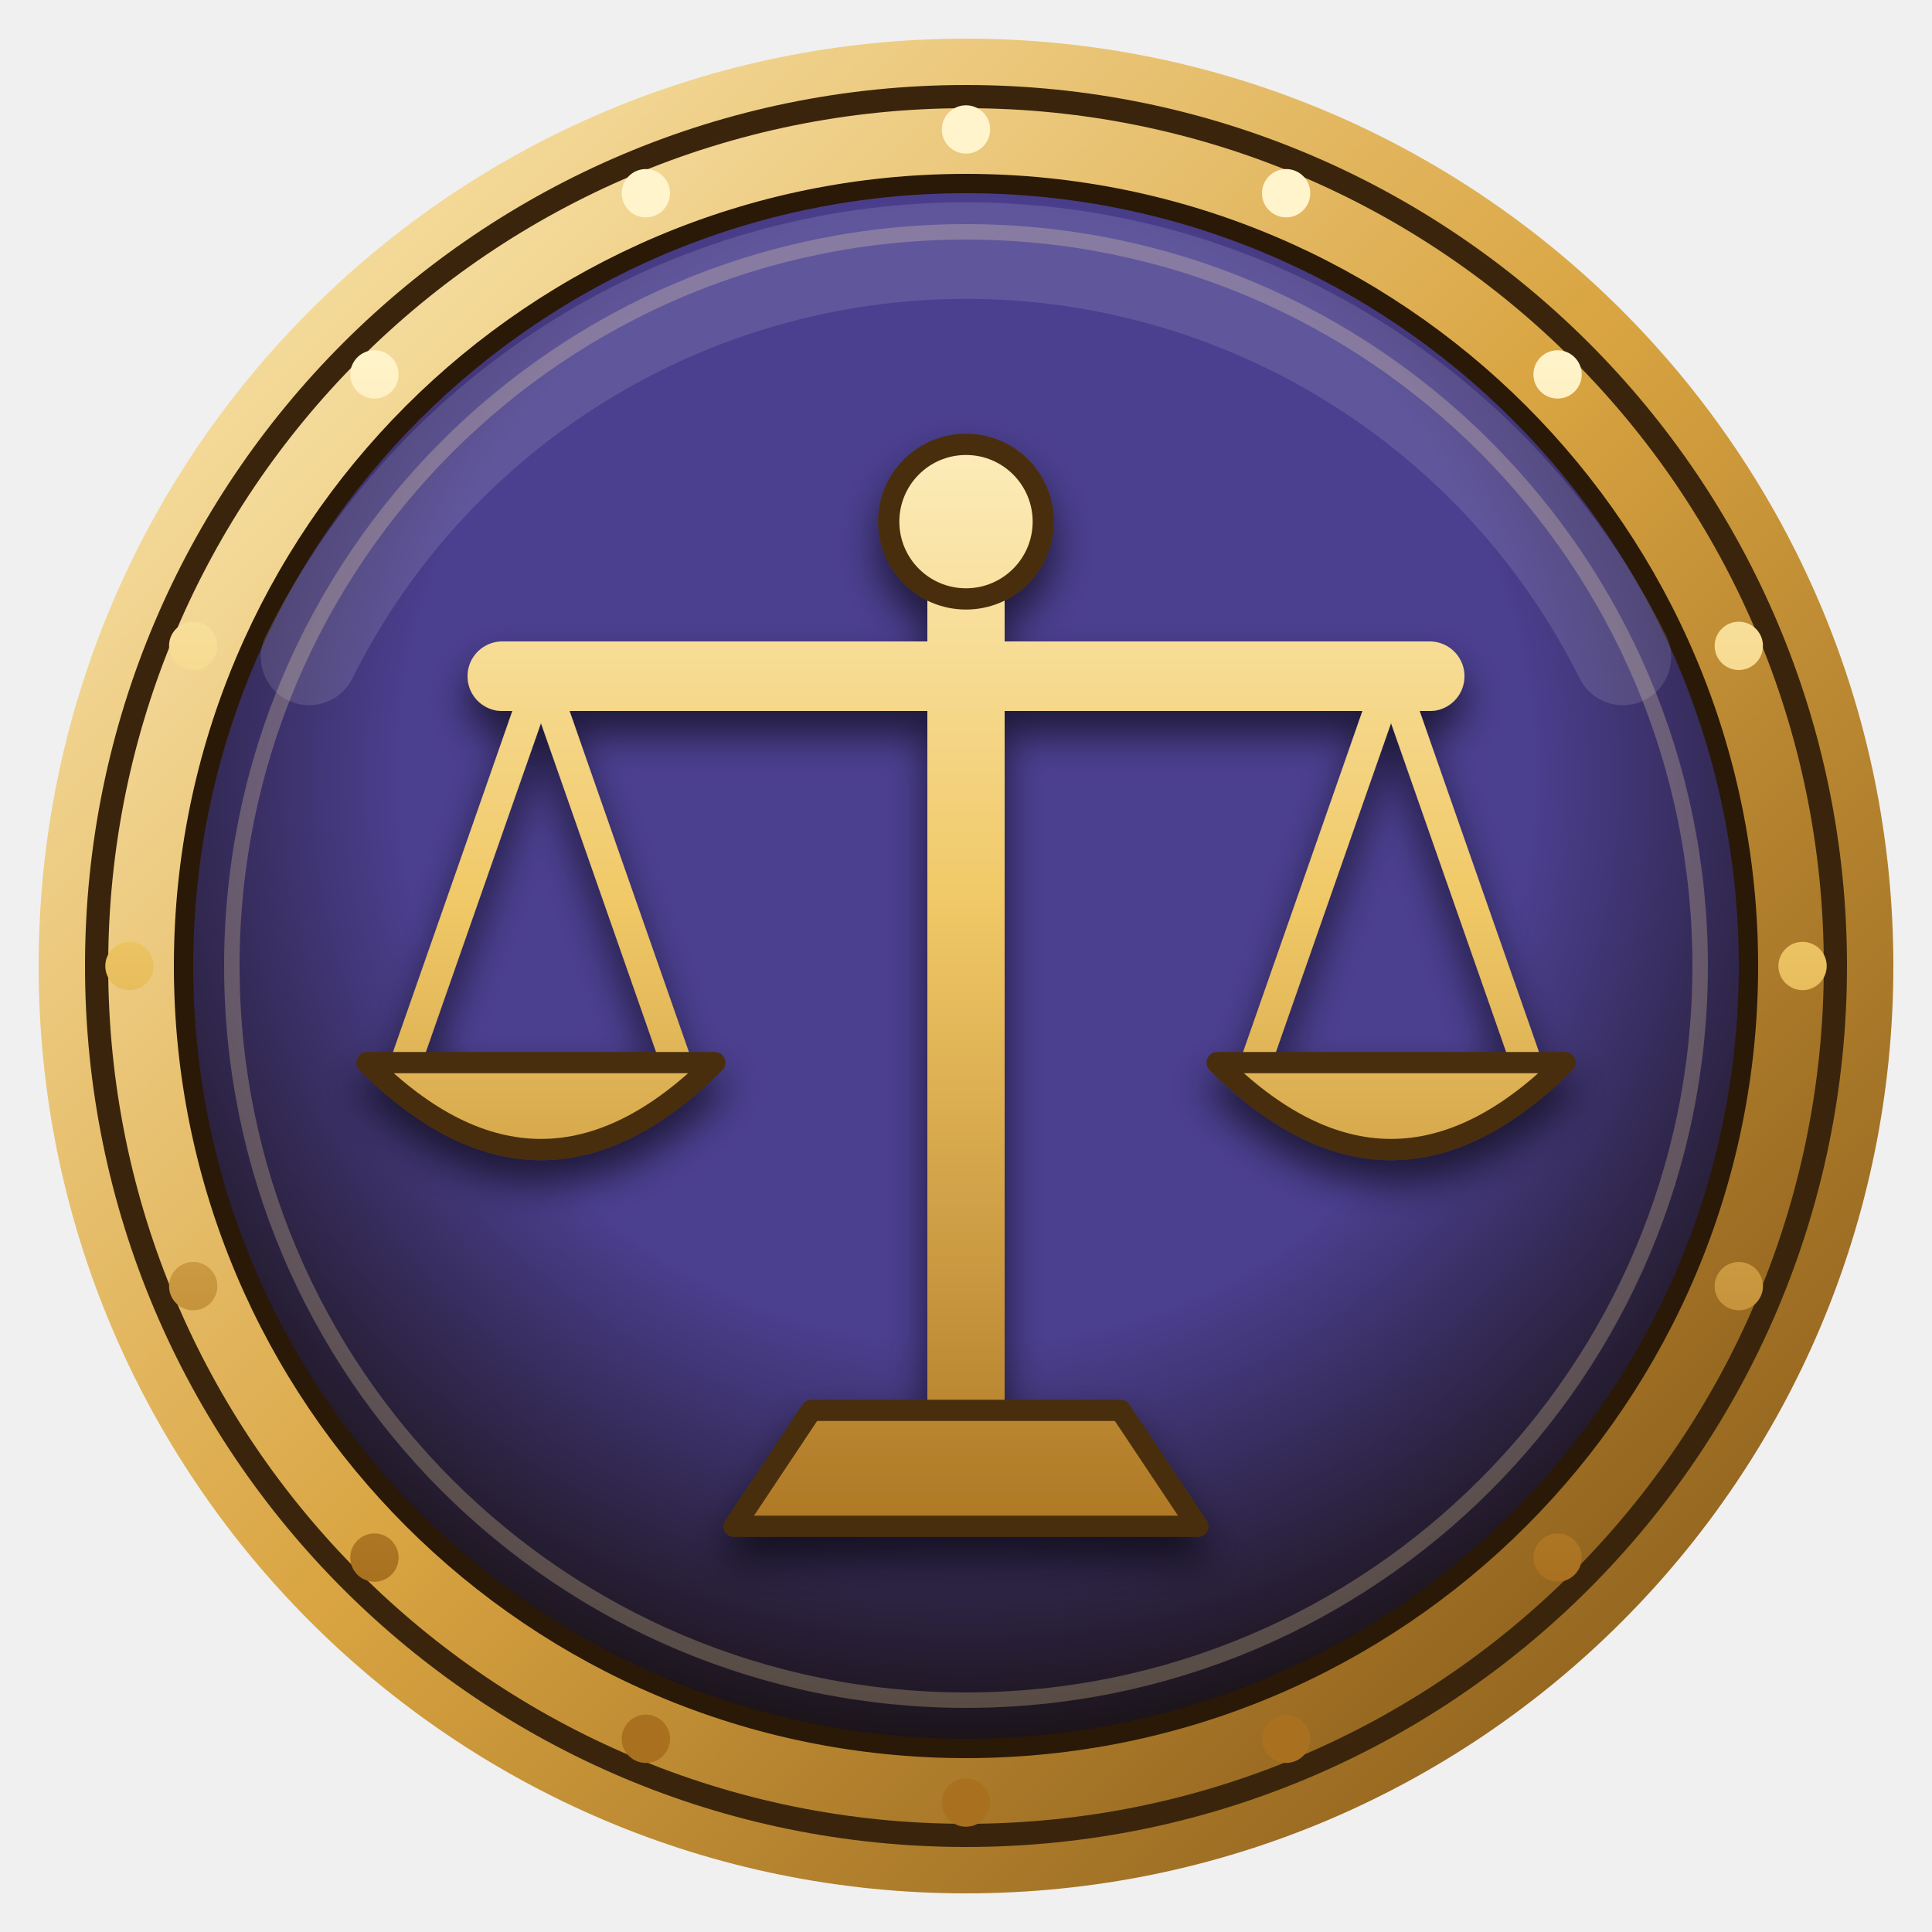
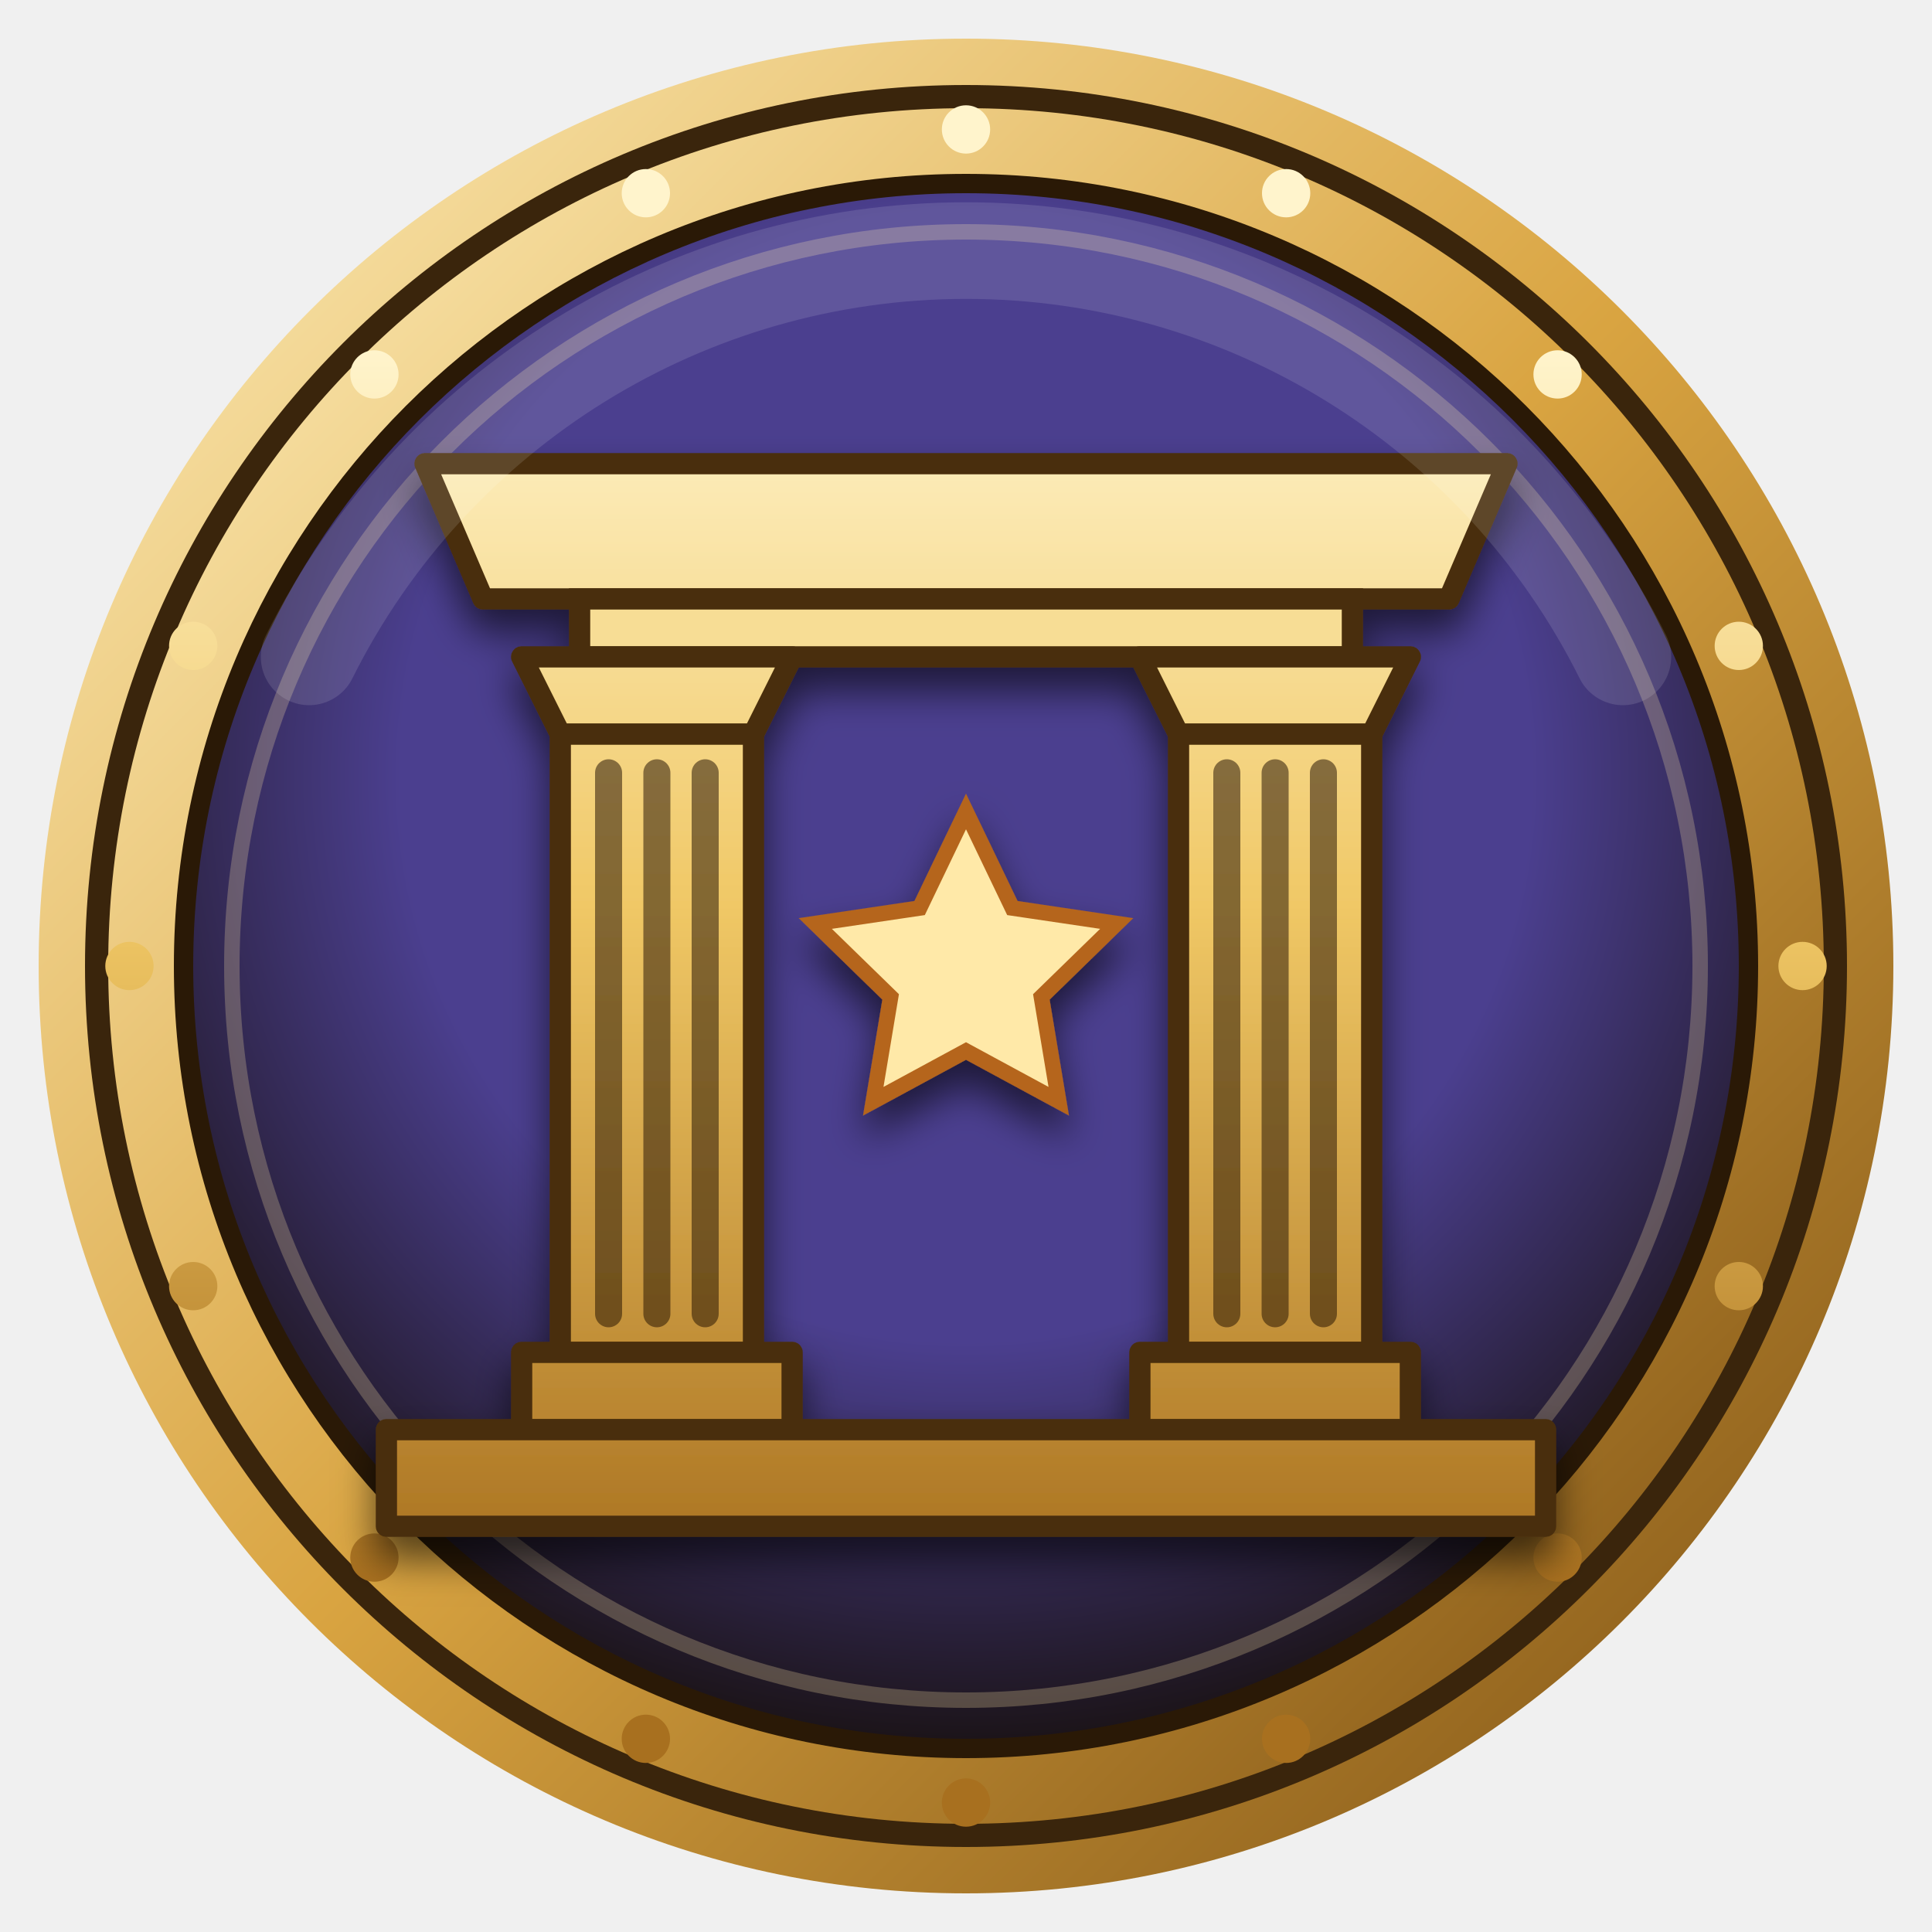
<svg xmlns="http://www.w3.org/2000/svg" viewBox="0 0 100 100" width="256" height="256">
  <defs>
    <radialGradient id="fldan" cx="50%" cy="38%" r="65%">
      <stop offset="0" stop-color="#4B3F8F" stop-opacity="1" />
      <stop offset=".55" stop-color="#4B3F8F" />
      <stop offset="1" stop-color="#140d06" />
    </radialGradient>
    <linearGradient id="gddan" gradientUnits="userSpaceOnUse" x1="0" y1="18" x2="0" y2="82">
      <stop offset="0" stop-color="#FFF4CC" />
      <stop offset=".45" stop-color="#F0C866" />
      <stop offset="1" stop-color="#A8701F" />
    </linearGradient>
    <linearGradient id="grdan" x1="0" y1="0" x2="1" y2="1">
      <stop offset="0" stop-color="#FFF0BE" />
      <stop offset=".5" stop-color="#D9A441" />
      <stop offset="1" stop-color="#7A4E12" />
    </linearGradient>
    <filter id="shdan" x="-20%" y="-20%" width="140%" height="140%">
      <feDropShadow dx="0" dy="1.2" stdDeviation="1" flood-color="#000" flood-opacity=".6" />
    </filter>
  </defs>
  <style>.g{fill:url(#gddan);stroke:#4A2E0C;stroke-width:1.1;stroke-linejoin:round}.g2{fill:#F7DD95;stroke:#4A2E0C;stroke-width:1.1}.f{fill:#FFE9A8;stroke:#B5651D;stroke-width:.8}.d{fill:#2A1906}.dk{fill:#2A1906}.o{fill:#6E7B2A;stroke:#FFE9A8;stroke-width:1}.st{stroke:url(#gddan);stroke-linecap:round;fill:none}.ln{stroke:#2A1906;stroke-width:1.4;stroke-linecap:round;fill:none}.ln2{stroke:url(#gddan);stroke-width:1.6;fill:none}</style>
  <circle cx="50" cy="50" r="48" fill="url(#grdan)" />
  <circle cx="50" cy="50" r="45.6" fill="#3A250C" />
  <circle cx="50" cy="50" r="44.4" fill="url(#grdan)" />
  <circle cx="50" cy="50" r="40.5" fill="url(#fldan)" stroke="#2A1906" stroke-width="1" />
  <circle cx="93.30" cy="50.00" r="1.25" fill="url(#gddan)" />
  <circle cx="90.00" cy="66.57" r="1.25" fill="url(#gddan)" />
  <circle cx="80.62" cy="80.62" r="1.25" fill="url(#gddan)" />
  <circle cx="66.57" cy="90.00" r="1.25" fill="url(#gddan)" />
  <circle cx="50.00" cy="93.30" r="1.25" fill="url(#gddan)" />
  <circle cx="33.43" cy="90.00" r="1.25" fill="url(#gddan)" />
  <circle cx="19.38" cy="80.62" r="1.25" fill="url(#gddan)" />
  <circle cx="10.00" cy="66.57" r="1.25" fill="url(#gddan)" />
  <circle cx="6.70" cy="50.00" r="1.25" fill="url(#gddan)" />
  <circle cx="10.00" cy="33.43" r="1.25" fill="url(#gddan)" />
  <circle cx="19.38" cy="19.38" r="1.25" fill="url(#gddan)" />
  <circle cx="33.43" cy="10.00" r="1.25" fill="url(#gddan)" />
  <circle cx="50.00" cy="6.70" r="1.25" fill="url(#gddan)" />
  <circle cx="66.57" cy="10.00" r="1.25" fill="url(#gddan)" />
  <circle cx="80.62" cy="19.38" r="1.25" fill="url(#gddan)" />
  <circle cx="90.00" cy="33.43" r="1.25" fill="url(#gddan)" />
  <circle cx="50" cy="50" r="38" fill="none" stroke="#FFE9A8" stroke-opacity=".25" stroke-width=".8" />
  <g filter="url(#shdan)">
-     <path d="M50 28 V73" class="st" stroke-width="4" />
-     <path d="M26 35 H74" class="st" stroke-width="3.6" />
-     <circle cx="50" cy="27" r="4" class="g" />
-     <path d="M28 35 L21 55 M28 35 L35 55 M72 35 L65 55 M72 35 L79 55" class="ln2" />
-     <path d="M19 55 Q28 64 37 55 Z" class="g" />
-     <path d="M63 55 Q72 64 81 55 Z" class="g" />
-     <path d="M38 79 h24 l-4 -6 h-16 Z" class="g" />
+     <path d="M22 24 h56 l-3 7 h-50 Z" class="g" />
+     <path d="M30 31 h40 v3 h-40 Z" class="g2" />
+     <path d="M27 34 h14 l-2 4 h-10 Z" class="g" />
+     <path d="M29 38 h10 V70 h-10 Z" class="g" />
+     <path d="M31.5 40 V68" class="ln" stroke-opacity=".55" />
+     <path d="M34 40 V68" class="ln" stroke-opacity=".55" />
+     <path d="M36.5 40 V68" class="ln" stroke-opacity=".55" />
+     <path d="M27 70 h14 v4 h-14 Z" class="g" />
+     <path d="M59 34 h14 l-2 4 h-10 Z" class="g" />
+     <path d="M61 38 h10 V70 h-10 Z" class="g" />
+     <path d="M63.5 40 V68" class="ln" stroke-opacity=".55" />
+     <path d="M66 40 V68" class="ln" stroke-opacity=".55" />
+     <path d="M68.5 40 V68" class="ln" stroke-opacity=".55" />
+     <path d="M59 70 h14 v4 h-14 Z" class="g" />
+     <path d="M20 74 h60 v5 h-60 Z" class="g" />
+     <path d="M50 42 l2.4 5 l5.4 .8 l-3.9 3.8 l.9 5.4 l-4.8 -2.6 l-4.8 2.6 l.9 -5.4 l-3.9 -3.8 l5.4 -.8 Z" class="f" />
  </g>
  <path d="M16 34 A38 38 0 0 1 84 34" fill="none" stroke="#fff" stroke-opacity=".12" stroke-width="5" stroke-linecap="round" />
</svg>
